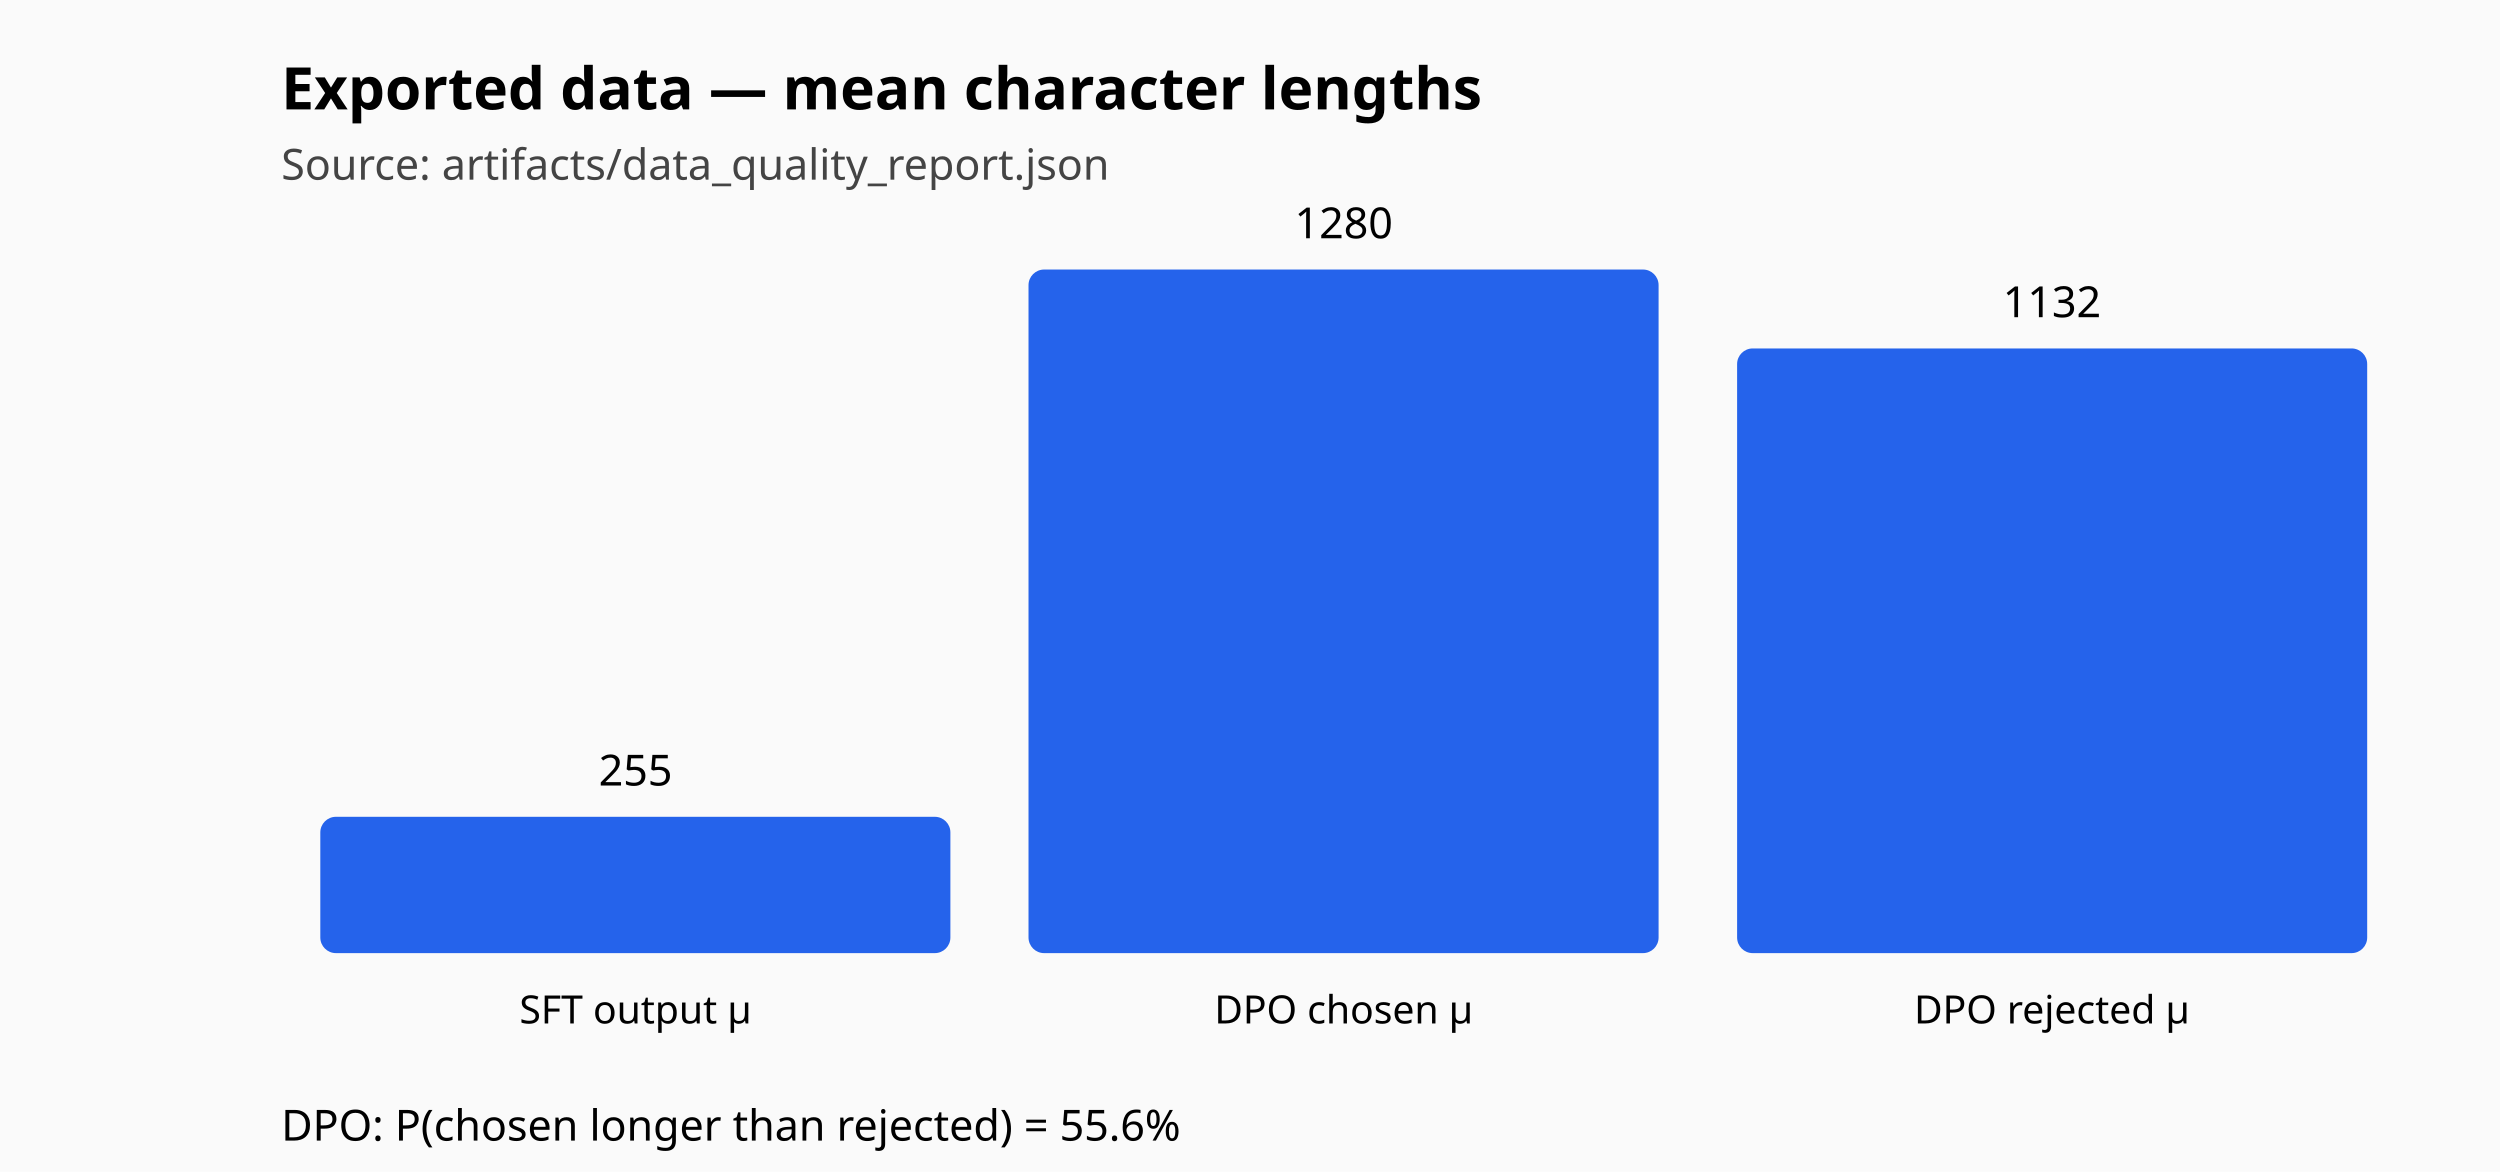
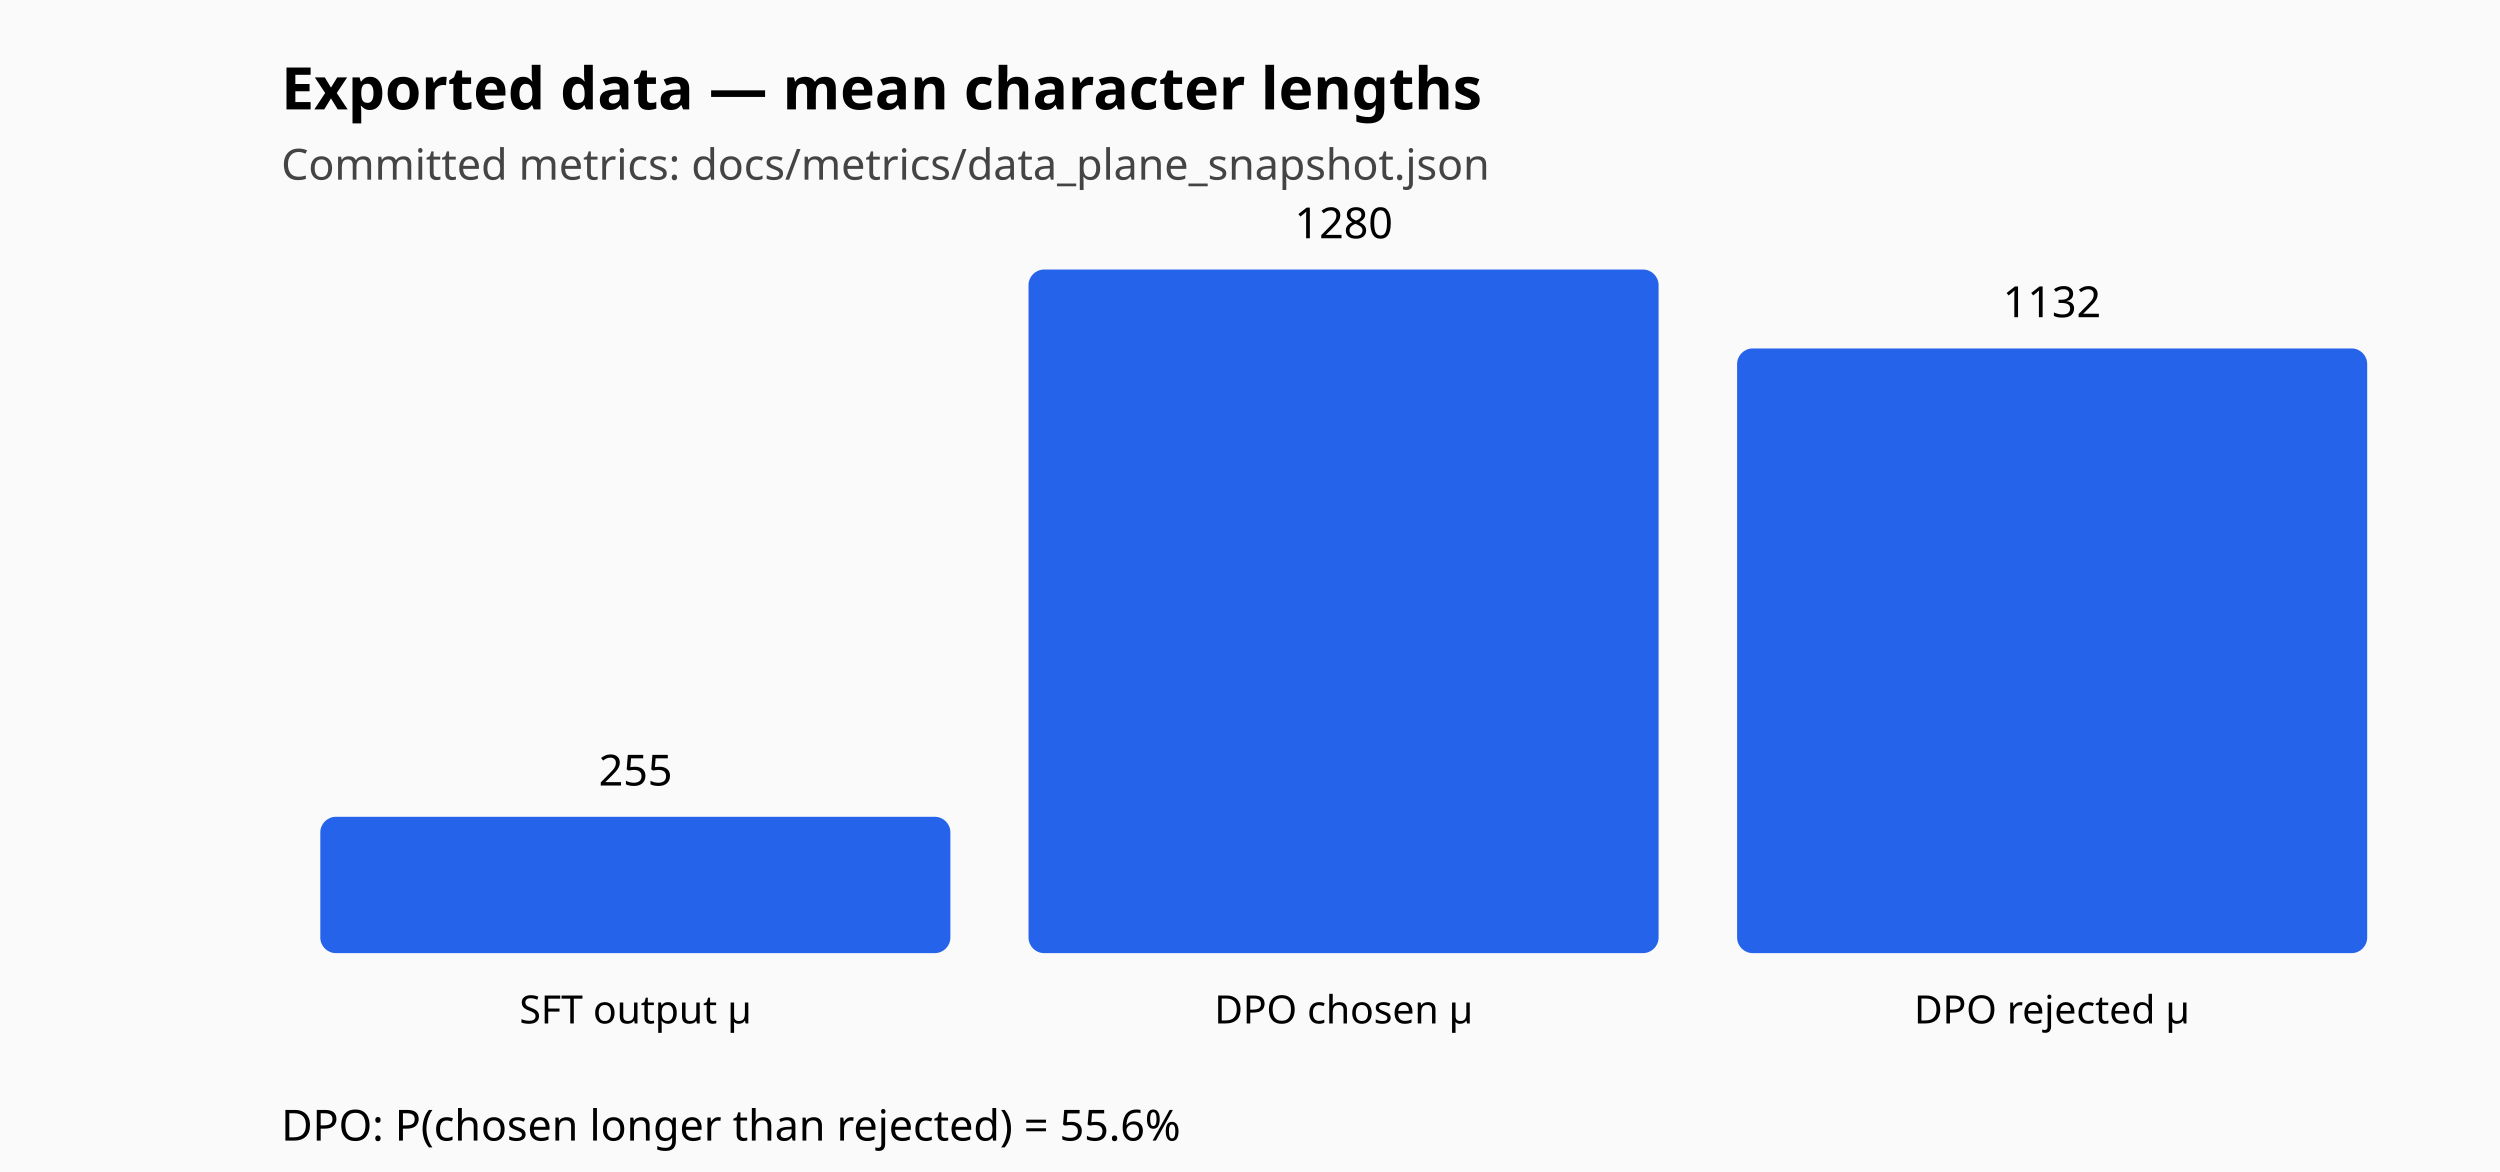
<svg xmlns="http://www.w3.org/2000/svg" width="640" height="300" viewBox="0 0 640 300">
  <rect width="100%" height="100%" fill="#fafafa" />
  <text x="72" y="28" font-size="15" font-weight="600" font-family="system-ui,sans-serif">Exported data — mean character lengths</text>
-   <text x="72" y="46" font-size="11" fill="#444" font-family="system-ui,sans-serif">Source: artifacts/data_quality_report.json</text>
+   <text x="72" y="46" font-size="11" fill="#444" font-family="system-ui,sans-serif">Committed metrics: docs/metrics/data_plane_snapshot.json</text>
  <rect x="82.0" y="209.1" width="161.3" height="34.9" fill="#2563eb" rx="4" />
  <text x="162.7" y="201.1" text-anchor="middle" font-size="11" font-family="system-ui,sans-serif">255</text>
  <text x="162.7" y="262" text-anchor="middle" font-size="10" font-family="system-ui,sans-serif">SFT output μ</text>
  <rect x="263.3" y="69.0" width="161.3" height="175.0" fill="#2563eb" rx="4" />
  <text x="344.0" y="61.0" text-anchor="middle" font-size="11" font-family="system-ui,sans-serif">1280</text>
  <text x="344.0" y="262" text-anchor="middle" font-size="10" font-family="system-ui,sans-serif">DPO chosen μ</text>
  <rect x="444.7" y="89.2" width="161.3" height="154.8" fill="#2563eb" rx="4" />
  <text x="525.3" y="81.2" text-anchor="middle" font-size="11" font-family="system-ui,sans-serif">1132</text>
  <text x="525.3" y="262" text-anchor="middle" font-size="10" font-family="system-ui,sans-serif">DPO rejected μ</text>
  <text x="72" y="292" font-size="11" font-family="system-ui,sans-serif">DPO: P(chosen longer than rejected) = 55.6%</text>
</svg>
